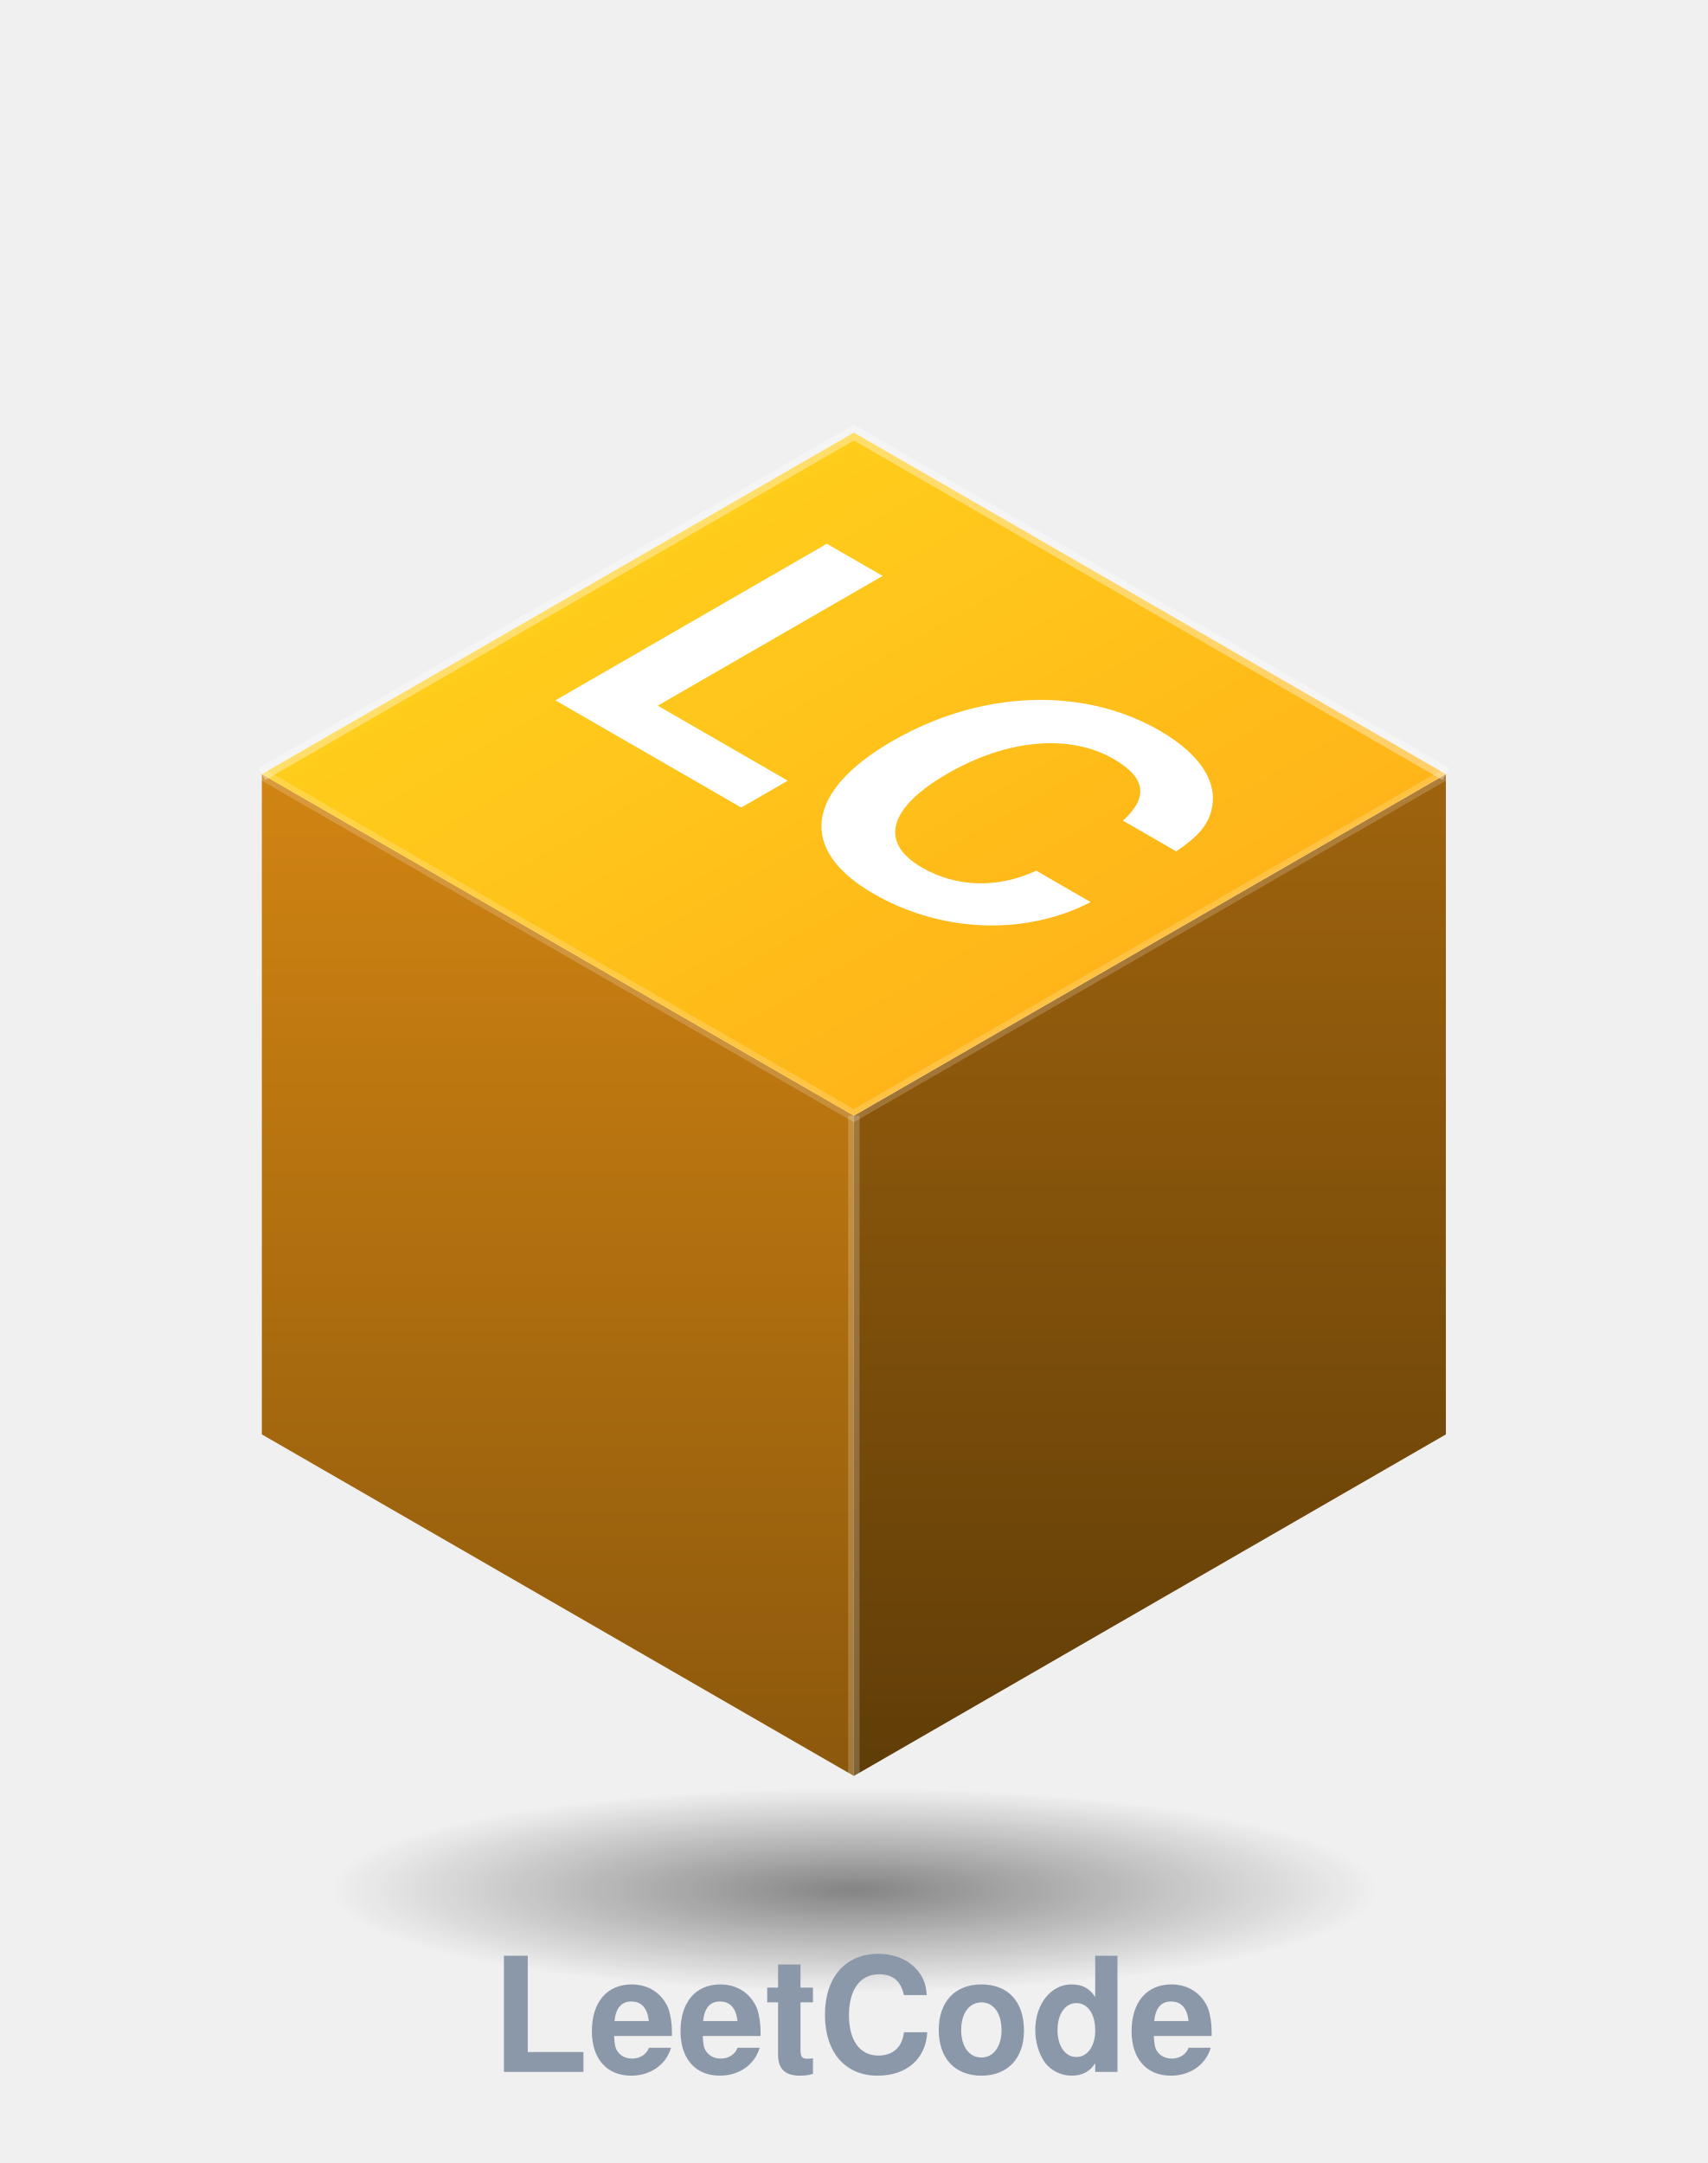
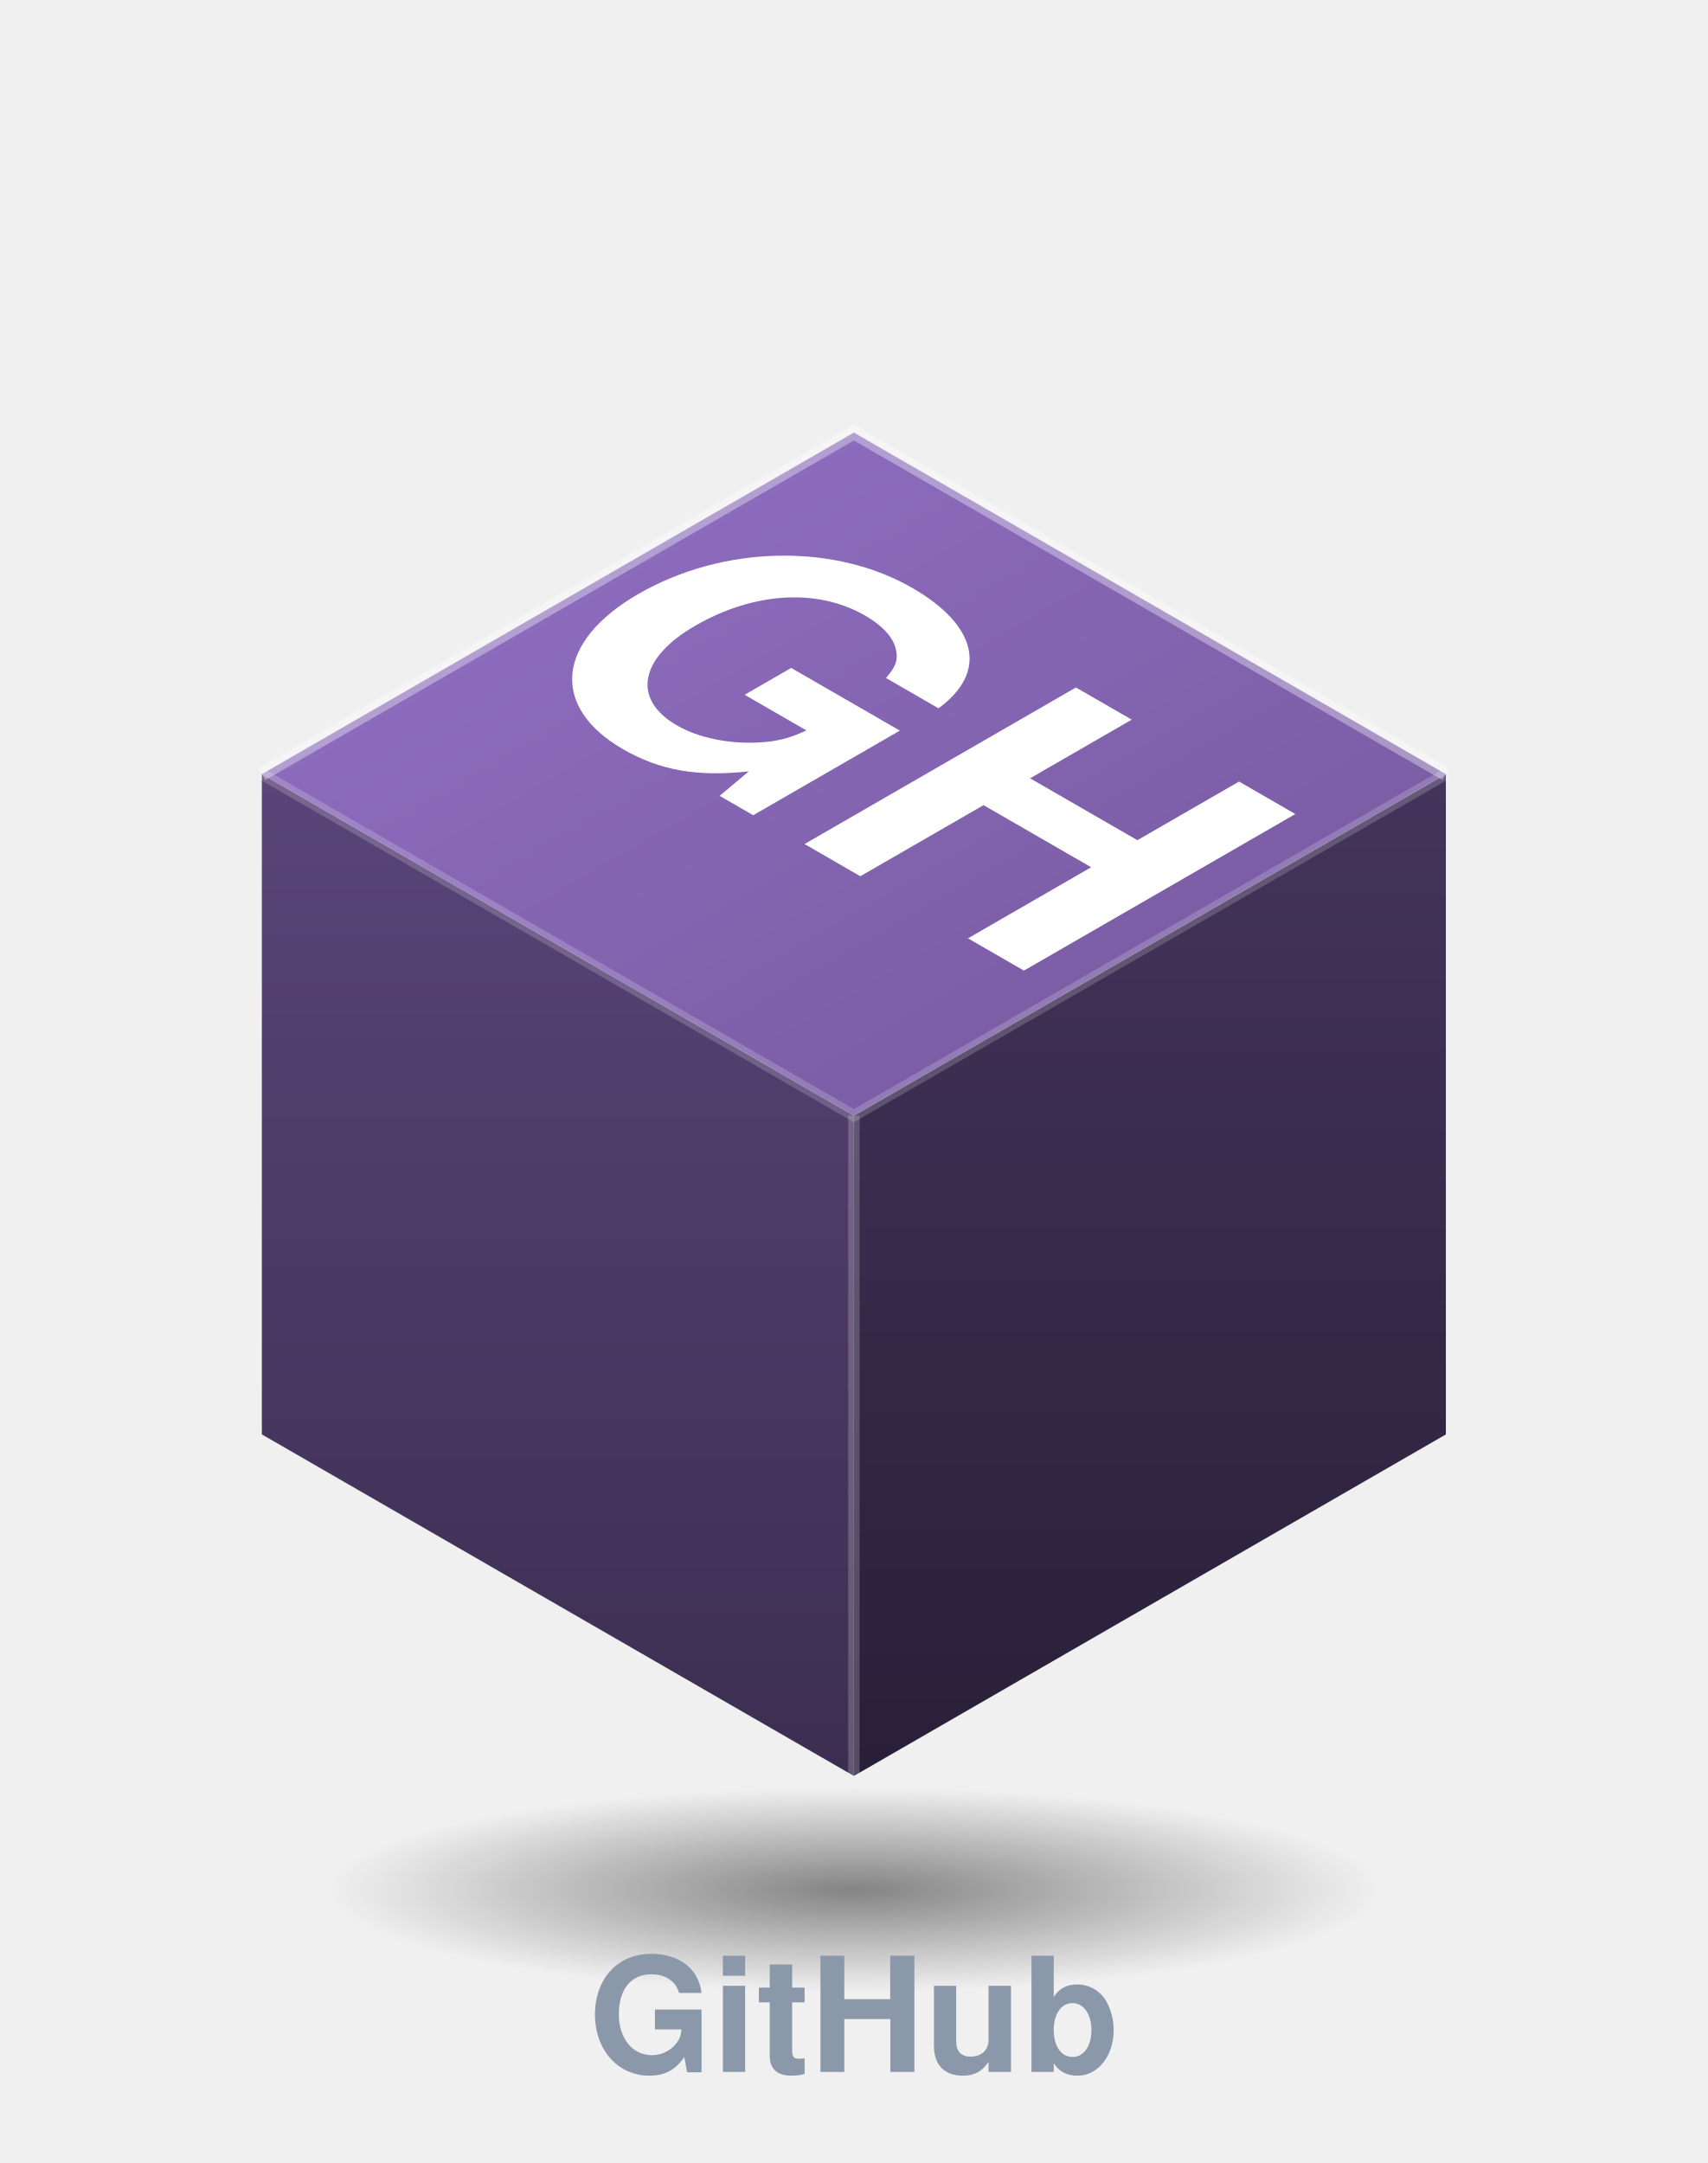
- <svg xmlns="http://www.w3.org/2000/svg" width="150" height="190" viewBox="0 0 150 190" role="img" aria-label="LeetCode">
+ <svg xmlns="http://www.w3.org/2000/svg" width="150" height="190" viewBox="0 0 150 190" role="img" aria-label="GitHub">
  <defs>
    <linearGradient id="t" x1="0" y1="0" x2="1" y2="1">
-       <stop offset="0" stop-color="#ffd91d" />
-       <stop offset="1" stop-color="#ffa917" />
+       <stop offset="0" stop-color="#9471c7" />
+       <stop offset="1" stop-color="#73589b" />
    </linearGradient>
    <linearGradient id="l" x1="0" y1="0" x2="0" y2="1">
-       <stop offset="0" stop-color="#d18412" />
-       <stop offset="1" stop-color="#8c580c" />
+       <stop offset="0" stop-color="#5a4479" />
+       <stop offset="1" stop-color="#3c2e51" />
    </linearGradient>
    <linearGradient id="r" x1="0" y1="0" x2="0" y2="1">
-       <stop offset="0" stop-color="#9e630d" />
-       <stop offset="1" stop-color="#603d08" />
+       <stop offset="0" stop-color="#44345b" />
+       <stop offset="1" stop-color="#291f38" />
    </linearGradient>
    <radialGradient id="sh" cx=".5" cy=".5" r=".5">
      <stop offset="0" stop-color="#000" stop-opacity=".45" />
      <stop offset="1" stop-color="#000" stop-opacity="0" />
    </radialGradient>
    <filter id="gl" x="-30%" y="-30%" width="160%" height="160%">
      <feGaussianBlur stdDeviation="6" result="b" />
      <feMerge>
        <feMergeNode in="b" />
        <feMergeNode in="SourceGraphic" />
      </feMerge>
    </filter>
    <style>
- .cube{animation:float 3.6s ease-in-out 0.7s infinite}
+ .cube{animation:float 3.6s ease-in-out 1.05s infinite}
.lab{font:600 14px 'Segoe UI',Helvetica,Arial,sans-serif;fill:#8b98a9}
.gl{font:900 34px 'Segoe UI',Helvetica,Arial,sans-serif;fill:#fff}
@keyframes float{0%,100%{transform:translateY(0)}50%{transform:translateY(-9px)}}
@media (prefers-reduced-motion:reduce){.cube{animation:none}}
</style>
  </defs>
  <ellipse cx="75" cy="166" rx="46" ry="9" fill="url(#sh)">
-     <animate attributeName="rx" values="46;36;46" dur="3.6s" begin="0.7s" repeatCount="indefinite" />
+     <animate attributeName="rx" values="46;36;46" dur="3.6s" begin="1.05s" repeatCount="indefinite" />
  </ellipse>
  <g class="cube">
    <polygon points="23,68 75,98 75,156 23,126" fill="url(#l)" />
    <polygon points="75,98 127,68 127,126 75,156" fill="url(#r)" />
    <polygon points="75,38 127,68 75,98 23,68" fill="url(#t)" />
    <polyline points="23,68 75,38 127,68" fill="none" stroke="#fff" stroke-opacity=".35" stroke-width="1.2" />
    <polyline points="23,68 75,98 127,68" fill="none" stroke="#fff" stroke-opacity=".18" stroke-width="1" />
    <line x1="75" y1="98" x2="75" y2="156" stroke="#fff" stroke-opacity=".2" />
    <g transform="matrix(0.962,0.555,-0.962,0.555,75,68)">
-       <text class="gl" x="0" y="0" text-anchor="middle" dominant-baseline="central" transform="rotate(0)">LC</text>
+       <text class="gl" x="0" y="0" text-anchor="middle" dominant-baseline="central" transform="rotate(0)">GH</text>
    </g>
  </g>
-   <text class="lab" x="75" y="182" text-anchor="middle">LeetCode</text>
+   <text class="lab" x="75" y="182" text-anchor="middle">GitHub</text>
</svg>
